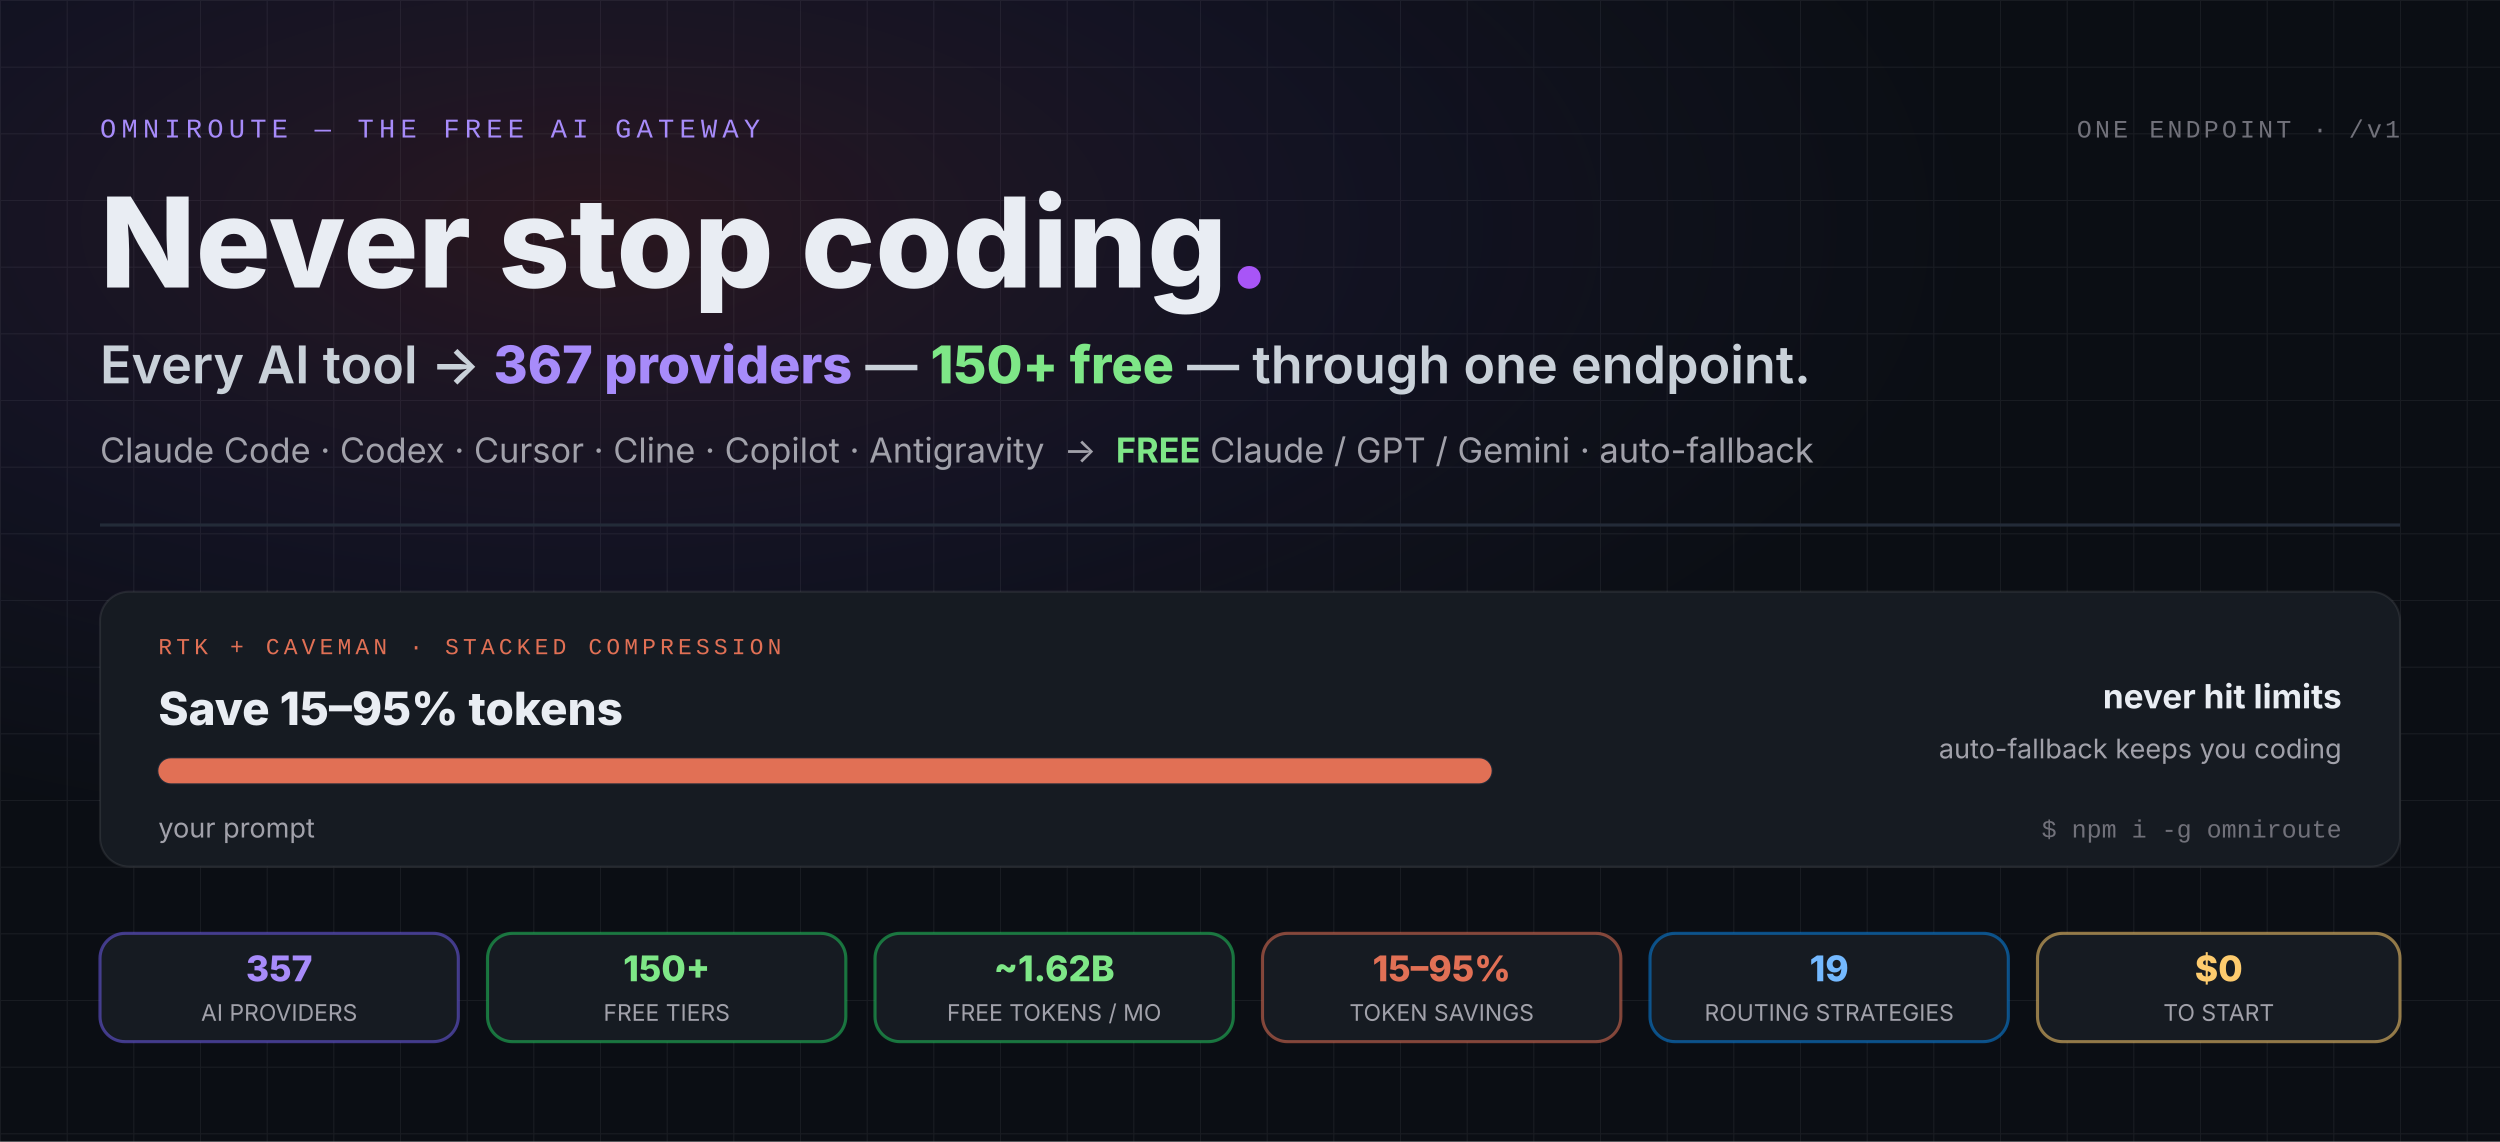
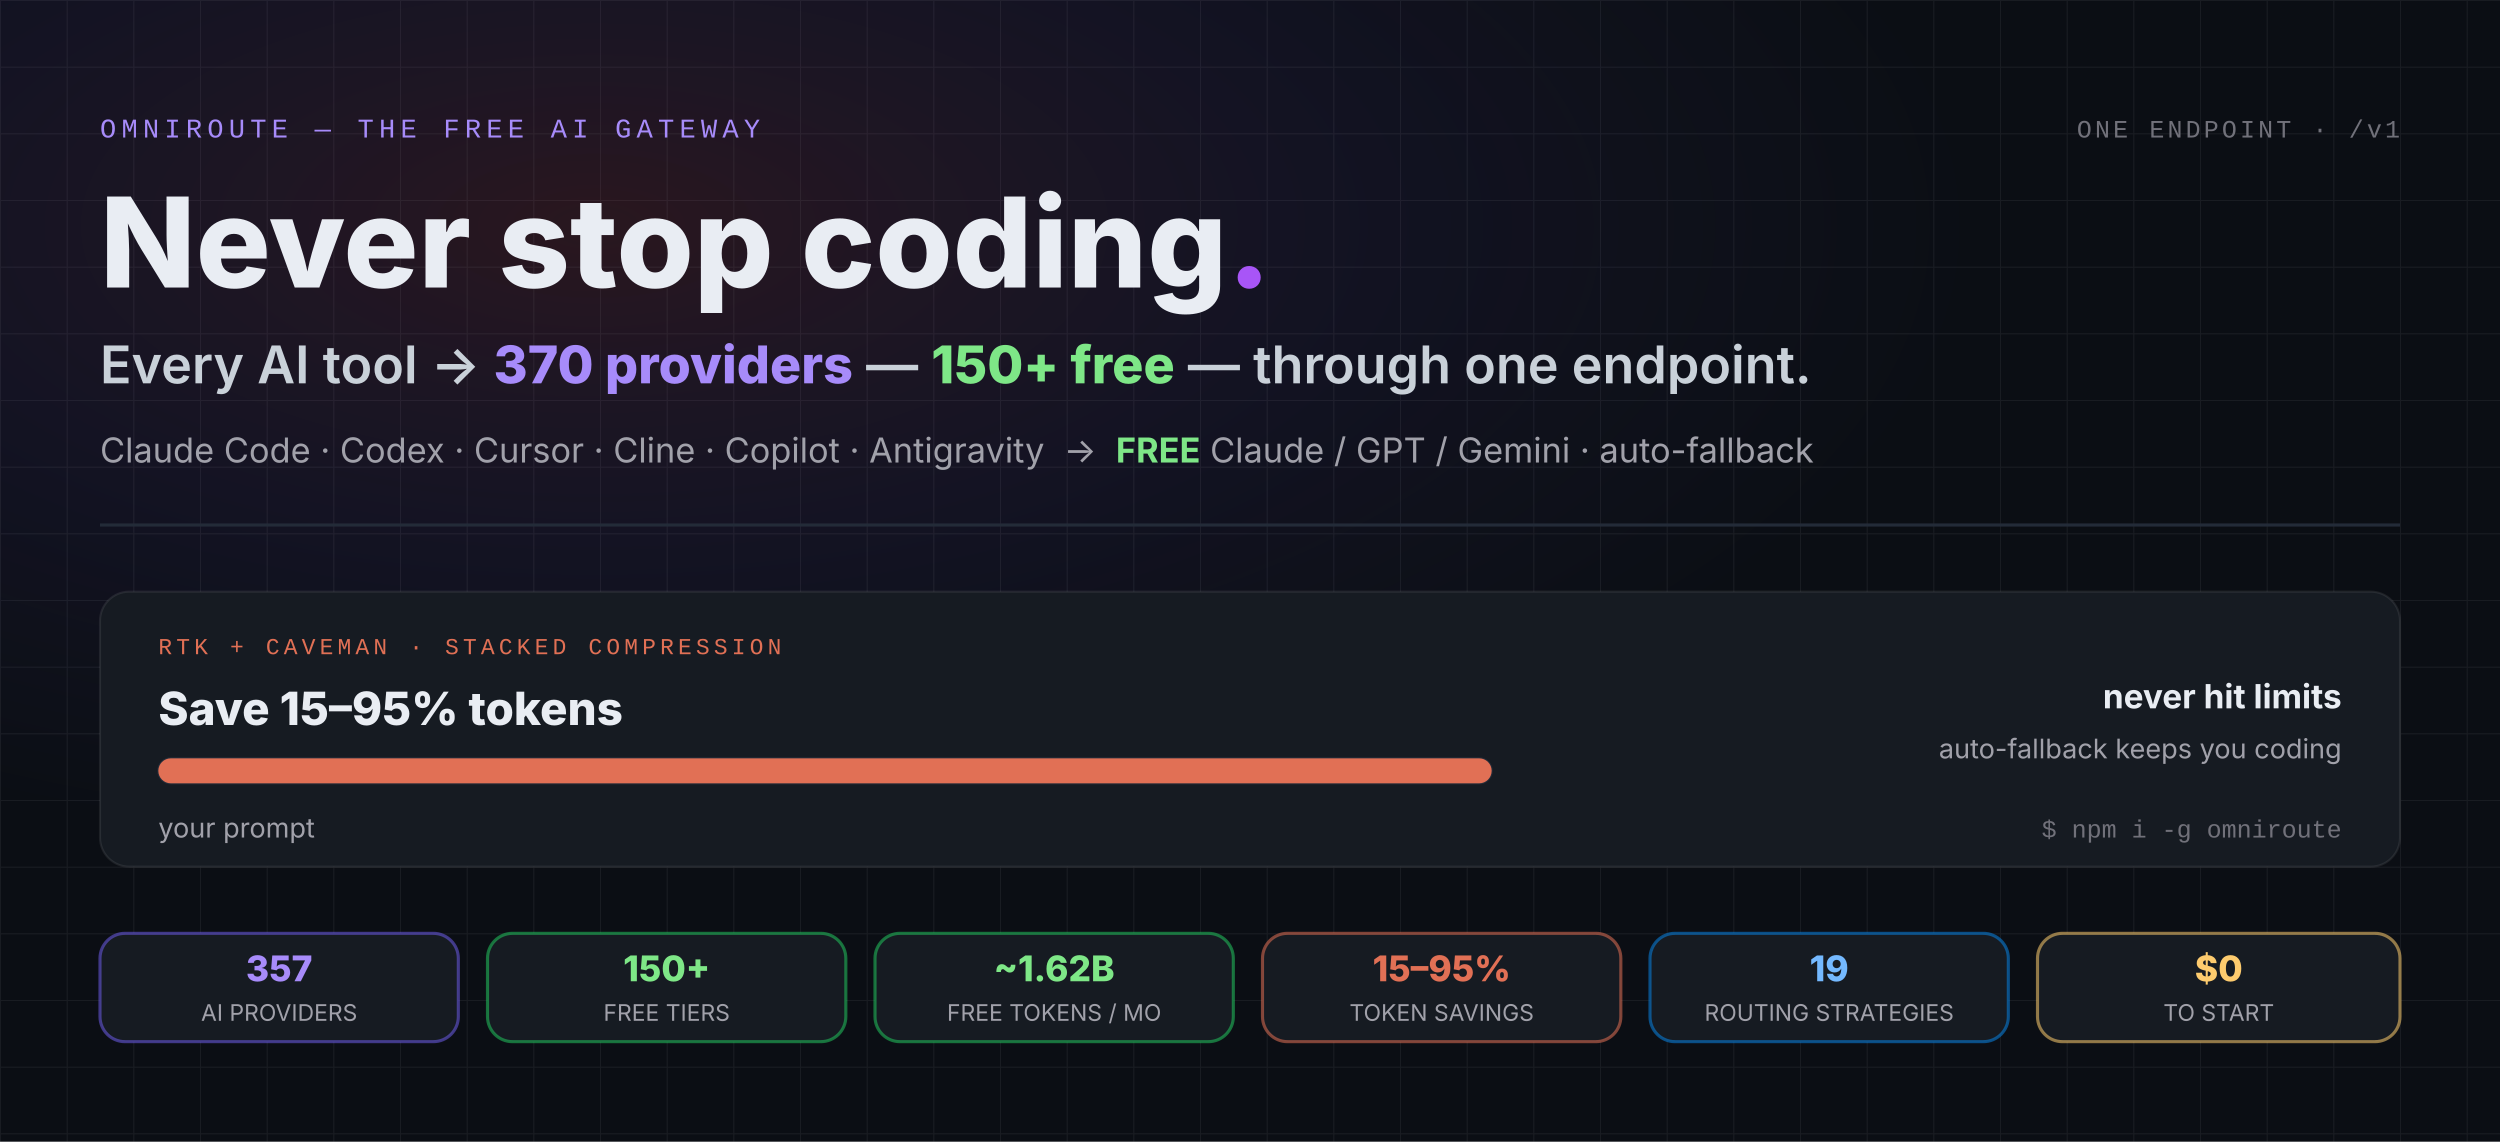
- <svg xmlns="http://www.w3.org/2000/svg" viewBox="0 0 1200 548" role="img" aria-label="OmniRoute hero: Never stop coding. Every AI tool to 367 providers — 150+ free — through one endpoint. Claude Code, Codex, Cursor, Cline, Copilot and Antigravity into free Claude, GPT and Gemini with auto-fallback. RTK + Caveman stacked compression saves 15 to 95 percent of tokens — about 89 percent average on tool-heavy sessions — so you never hit limits. Stats: 367 AI providers, 150+ free tiers, about 1.62B free tokens per month, 15 to 95 percent token savings, 20 routing strategies, zero dollars to start.">
+ <svg xmlns="http://www.w3.org/2000/svg" viewBox="0 0 1200 548" role="img" aria-label="OmniRoute hero: Never stop coding. Every AI tool to 370 providers — 150+ free — through one endpoint. Claude Code, Codex, Cursor, Cline, Copilot and Antigravity into free Claude, GPT and Gemini with auto-fallback. RTK + Caveman stacked compression saves 15 to 95 percent of tokens — about 89 percent average on tool-heavy sessions — so you never hit limits. Stats: 370 AI providers, 150+ free tiers, about 1.62B free tokens per month, 15 to 95 percent token savings, 20 routing strategies, zero dollars to start.">
  <defs>
    <pattern id="gridPaperH" width="32" height="32" patternUnits="userSpaceOnUse">
      <path d="M 32 0 L 0 0 0 32" fill="none" stroke="#ffffff" stroke-opacity="0.06" stroke-width="1" />
    </pattern>
    <radialGradient id="bgGlowH" cx="24%" cy="20%" r="55%">
      <stop offset="0%" stop-color="#e54d5e" stop-opacity="0.14" />
      <stop offset="55%" stop-color="#8b5cf6" stop-opacity="0.06" />
      <stop offset="100%" stop-color="#6366f1" stop-opacity="0" />
    </radialGradient>
    <linearGradient id="gradBrandH" x1="0" y1="0" x2="1" y2="1">
      <stop offset="0%" stop-color="#e54d5e" />
      <stop offset="100%" stop-color="#a855f7" />
    </linearGradient>
    <path id="dividerPathH" d="M 48,252 L 1152,252" />
  </defs>
  <rect width="1200" height="548" fill="#0b0e14" />
  <rect width="1200" height="548" fill="url(#gridPaperH)" />
  <rect width="1200" height="548" fill="url(#bgGlowH)" />
  <text x="48" y="66" font-family="Consolas, 'Courier New', monospace" font-size="13" letter-spacing="2.5" fill="#a78bfa">OMNIROUTE — THE FREE AI GATEWAY</text>
  <text x="1152" y="66" text-anchor="end" font-family="Consolas, 'Courier New', monospace" font-size="12" letter-spacing="1.5" fill="#71717a">ONE ENDPOINT · /v1</text>
  <text x="48" y="138" font-family="Inter, 'Segoe UI', Arial, Helvetica, system-ui, sans-serif" font-size="60" font-weight="800" fill="#e9edf3">Never stop coding<tspan fill="#a855f7">.</tspan>
  </text>
-   <text x="48" y="184" font-family="Inter, 'Segoe UI', Arial, Helvetica, system-ui, sans-serif" font-size="25" font-weight="600" fill="#c9d1d9">Every AI tool → <tspan fill="#a78bfa" font-weight="800">367 providers</tspan> — <tspan fill="#7ee787" font-weight="800">150+ free</tspan> — through one endpoint.</text>
+   <text x="48" y="184" font-family="Inter, 'Segoe UI', Arial, Helvetica, system-ui, sans-serif" font-size="25" font-weight="600" fill="#c9d1d9">Every AI tool → <tspan fill="#a78bfa" font-weight="800">370 providers</tspan> — <tspan fill="#7ee787" font-weight="800">150+ free</tspan> — through one endpoint.</text>
  <text x="48" y="222" font-family="Inter, 'Segoe UI', Arial, Helvetica, system-ui, sans-serif" font-size="16.5" fill="#a1a1aa">Claude Code · Codex · Cursor · Cline · Copilot · Antigravity  →  <tspan fill="#7ee787" font-weight="700">FREE</tspan> Claude / GPT / Gemini · auto-fallback</text>
  <line x1="48" y1="252" x2="1152" y2="252" stroke="#232b38" stroke-width="1.5" />
  <circle r="4" fill="url(#gradBrandH)" opacity="0">
    <animateMotion dur="6s" repeatCount="indefinite" keyPoints="0;1" keyTimes="0;1" calcMode="linear">
      <mpath href="#dividerPathH" />
    </animateMotion>
    <animate attributeName="opacity" values="0;0.9;0.9;0" keyTimes="0;0.08;0.6;0.75" dur="6s" repeatCount="indefinite" />
  </circle>
  <g>
    <rect x="48" y="284" width="1104" height="132" rx="14" fill="#161b22" stroke="#ffffff" stroke-opacity="0.08" stroke-width="1" />
    <text x="76" y="314" font-family="Consolas, 'Courier New', monospace" font-size="11" letter-spacing="2" fill="#e17055">RTK + CAVEMAN · STACKED COMPRESSION</text>
    <text x="76" y="348" font-family="Inter, 'Segoe UI', Arial, Helvetica, system-ui, sans-serif" font-size="22" font-weight="800" fill="#e9edf3">Save 15–95% tokens</text>
    <rect x="76" y="364" width="640" height="12" rx="6" fill="#0b0e14" stroke="#232b38" stroke-width="1" />
    <rect x="76" y="364" width="640" height="12" rx="6" fill="#e17055">
      <animate attributeName="width" values="640;640;70;70;640" keyTimes="0;0.12;0.5;0.88;1" dur="8s" repeatCount="indefinite" calcMode="spline" keySplines="0.4 0 0.2 1;0.4 0 0.2 1;0.4 0 0.2 1;0.4 0 0.2 1" />
    </rect>
    <text x="76" y="402" font-family="Inter, 'Segoe UI', Arial, Helvetica, system-ui, sans-serif" font-size="13" fill="#a1a1aa">your prompt
      <animate attributeName="opacity" values="1;1;0;0;1" keyTimes="0;0.12;0.35;0.88;1" dur="8s" repeatCount="indefinite" calcMode="discrete" />
    </text>
    <text x="76" y="402" font-family="Inter, 'Segoe UI', Arial, Helvetica, system-ui, sans-serif" font-size="13" font-weight="700" fill="#e17055" opacity="0">−89% avg on tool-heavy sessions
      <animate attributeName="opacity" values="0;0;1;1;0" keyTimes="0;0.35;0.36;0.88;1" dur="8s" repeatCount="indefinite" calcMode="discrete" />
    </text>
    <text x="1124" y="340" text-anchor="end" font-family="Inter, 'Segoe UI', Arial, Helvetica, system-ui, sans-serif" font-size="16" font-weight="700" fill="#e9edf3">never hit limits</text>
    <text x="1124" y="364" text-anchor="end" font-family="Inter, 'Segoe UI', Arial, Helvetica, system-ui, sans-serif" font-size="13" fill="#a1a1aa">auto-fallback keeps you coding</text>
    <text x="1124" y="402" text-anchor="end" font-family="Consolas, 'Courier New', monospace" font-size="12" fill="#71717a">$ npm i -g omniroute</text>
  </g>
  <g font-family="Inter, 'Segoe UI', Arial, Helvetica, system-ui, sans-serif" text-anchor="middle">
    <rect x="48" y="448" width="172" height="52" rx="12" fill="#161b22" stroke="#6c5ce7" stroke-opacity="0.55" stroke-width="1.5" />
    <text x="134" y="471" font-size="17" font-weight="800" fill="#a78bfa">357</text>
    <text x="134" y="490" font-size="11" fill="#a1a1aa">AI PROVIDERS</text>
    <rect x="234" y="448" width="172" height="52" rx="12" fill="#161b22" stroke="#22c55e" stroke-opacity="0.55" stroke-width="1.5" />
    <text x="320" y="471" font-size="17" font-weight="800" fill="#7ee787">150+</text>
    <text x="320" y="490" font-size="11" fill="#a1a1aa">FREE TIERS</text>
    <rect x="420" y="448" width="172" height="52" rx="12" fill="#161b22" stroke="#22c55e" stroke-opacity="0.55" stroke-width="1.5" />
    <text x="506" y="471" font-size="17" font-weight="800" fill="#7ee787">~1.62B</text>
    <text x="506" y="490" font-size="11" fill="#a1a1aa">FREE TOKENS / MO</text>
    <rect x="606" y="448" width="172" height="52" rx="12" fill="#161b22" stroke="#e17055" stroke-opacity="0.55" stroke-width="1.5" />
    <text x="692" y="471" font-size="17" font-weight="800" fill="#e17055">15–95%</text>
    <text x="692" y="490" font-size="11" fill="#a1a1aa">TOKEN SAVINGS</text>
    <rect x="792" y="448" width="172" height="52" rx="12" fill="#161b22" stroke="#0984e3" stroke-opacity="0.55" stroke-width="1.5" />
    <text x="878" y="471" font-size="17" font-weight="800" fill="#74b9ff">19</text>
    <text x="878" y="490" font-size="11" fill="#a1a1aa">ROUTING STRATEGIES</text>
    <rect x="978" y="448" width="174" height="52" rx="12" fill="#161b22" stroke="#fdcb6e" stroke-opacity="0.55" stroke-width="1.5" />
    <text x="1065" y="471" font-size="17" font-weight="800" fill="#fdcb6e">$0</text>
    <text x="1065" y="490" font-size="11" fill="#a1a1aa">TO START</text>
  </g>
</svg>
